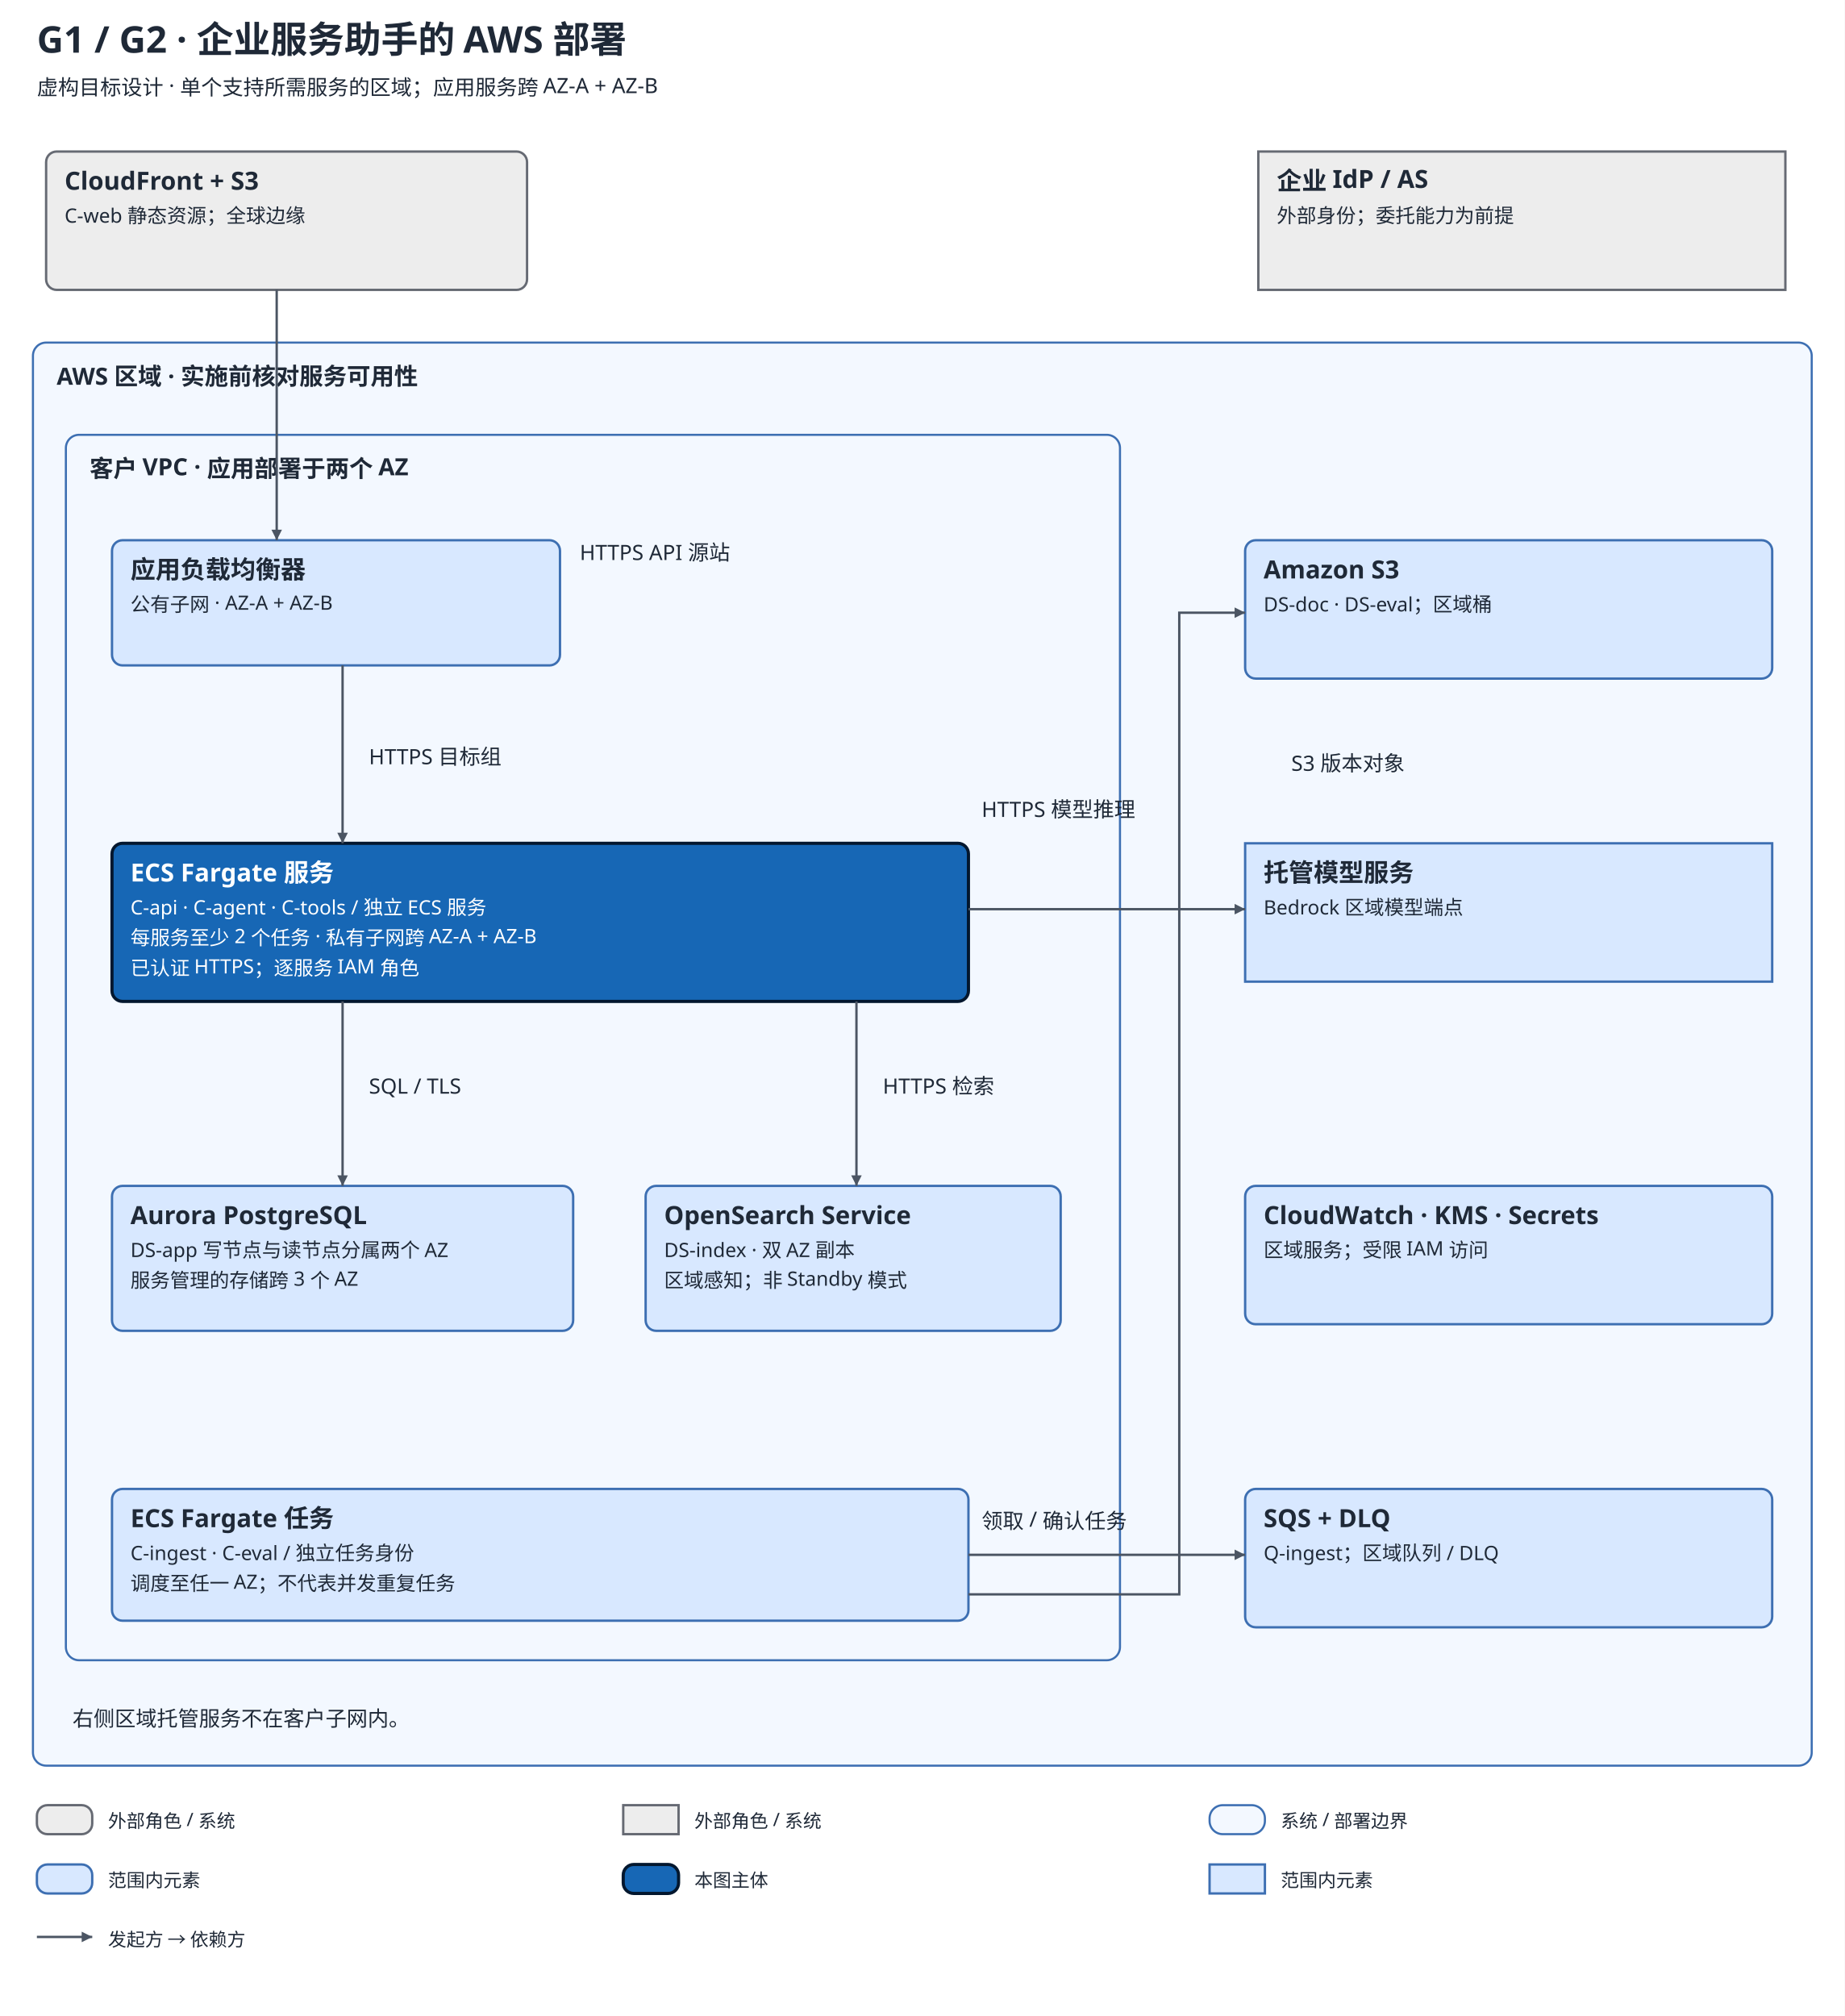
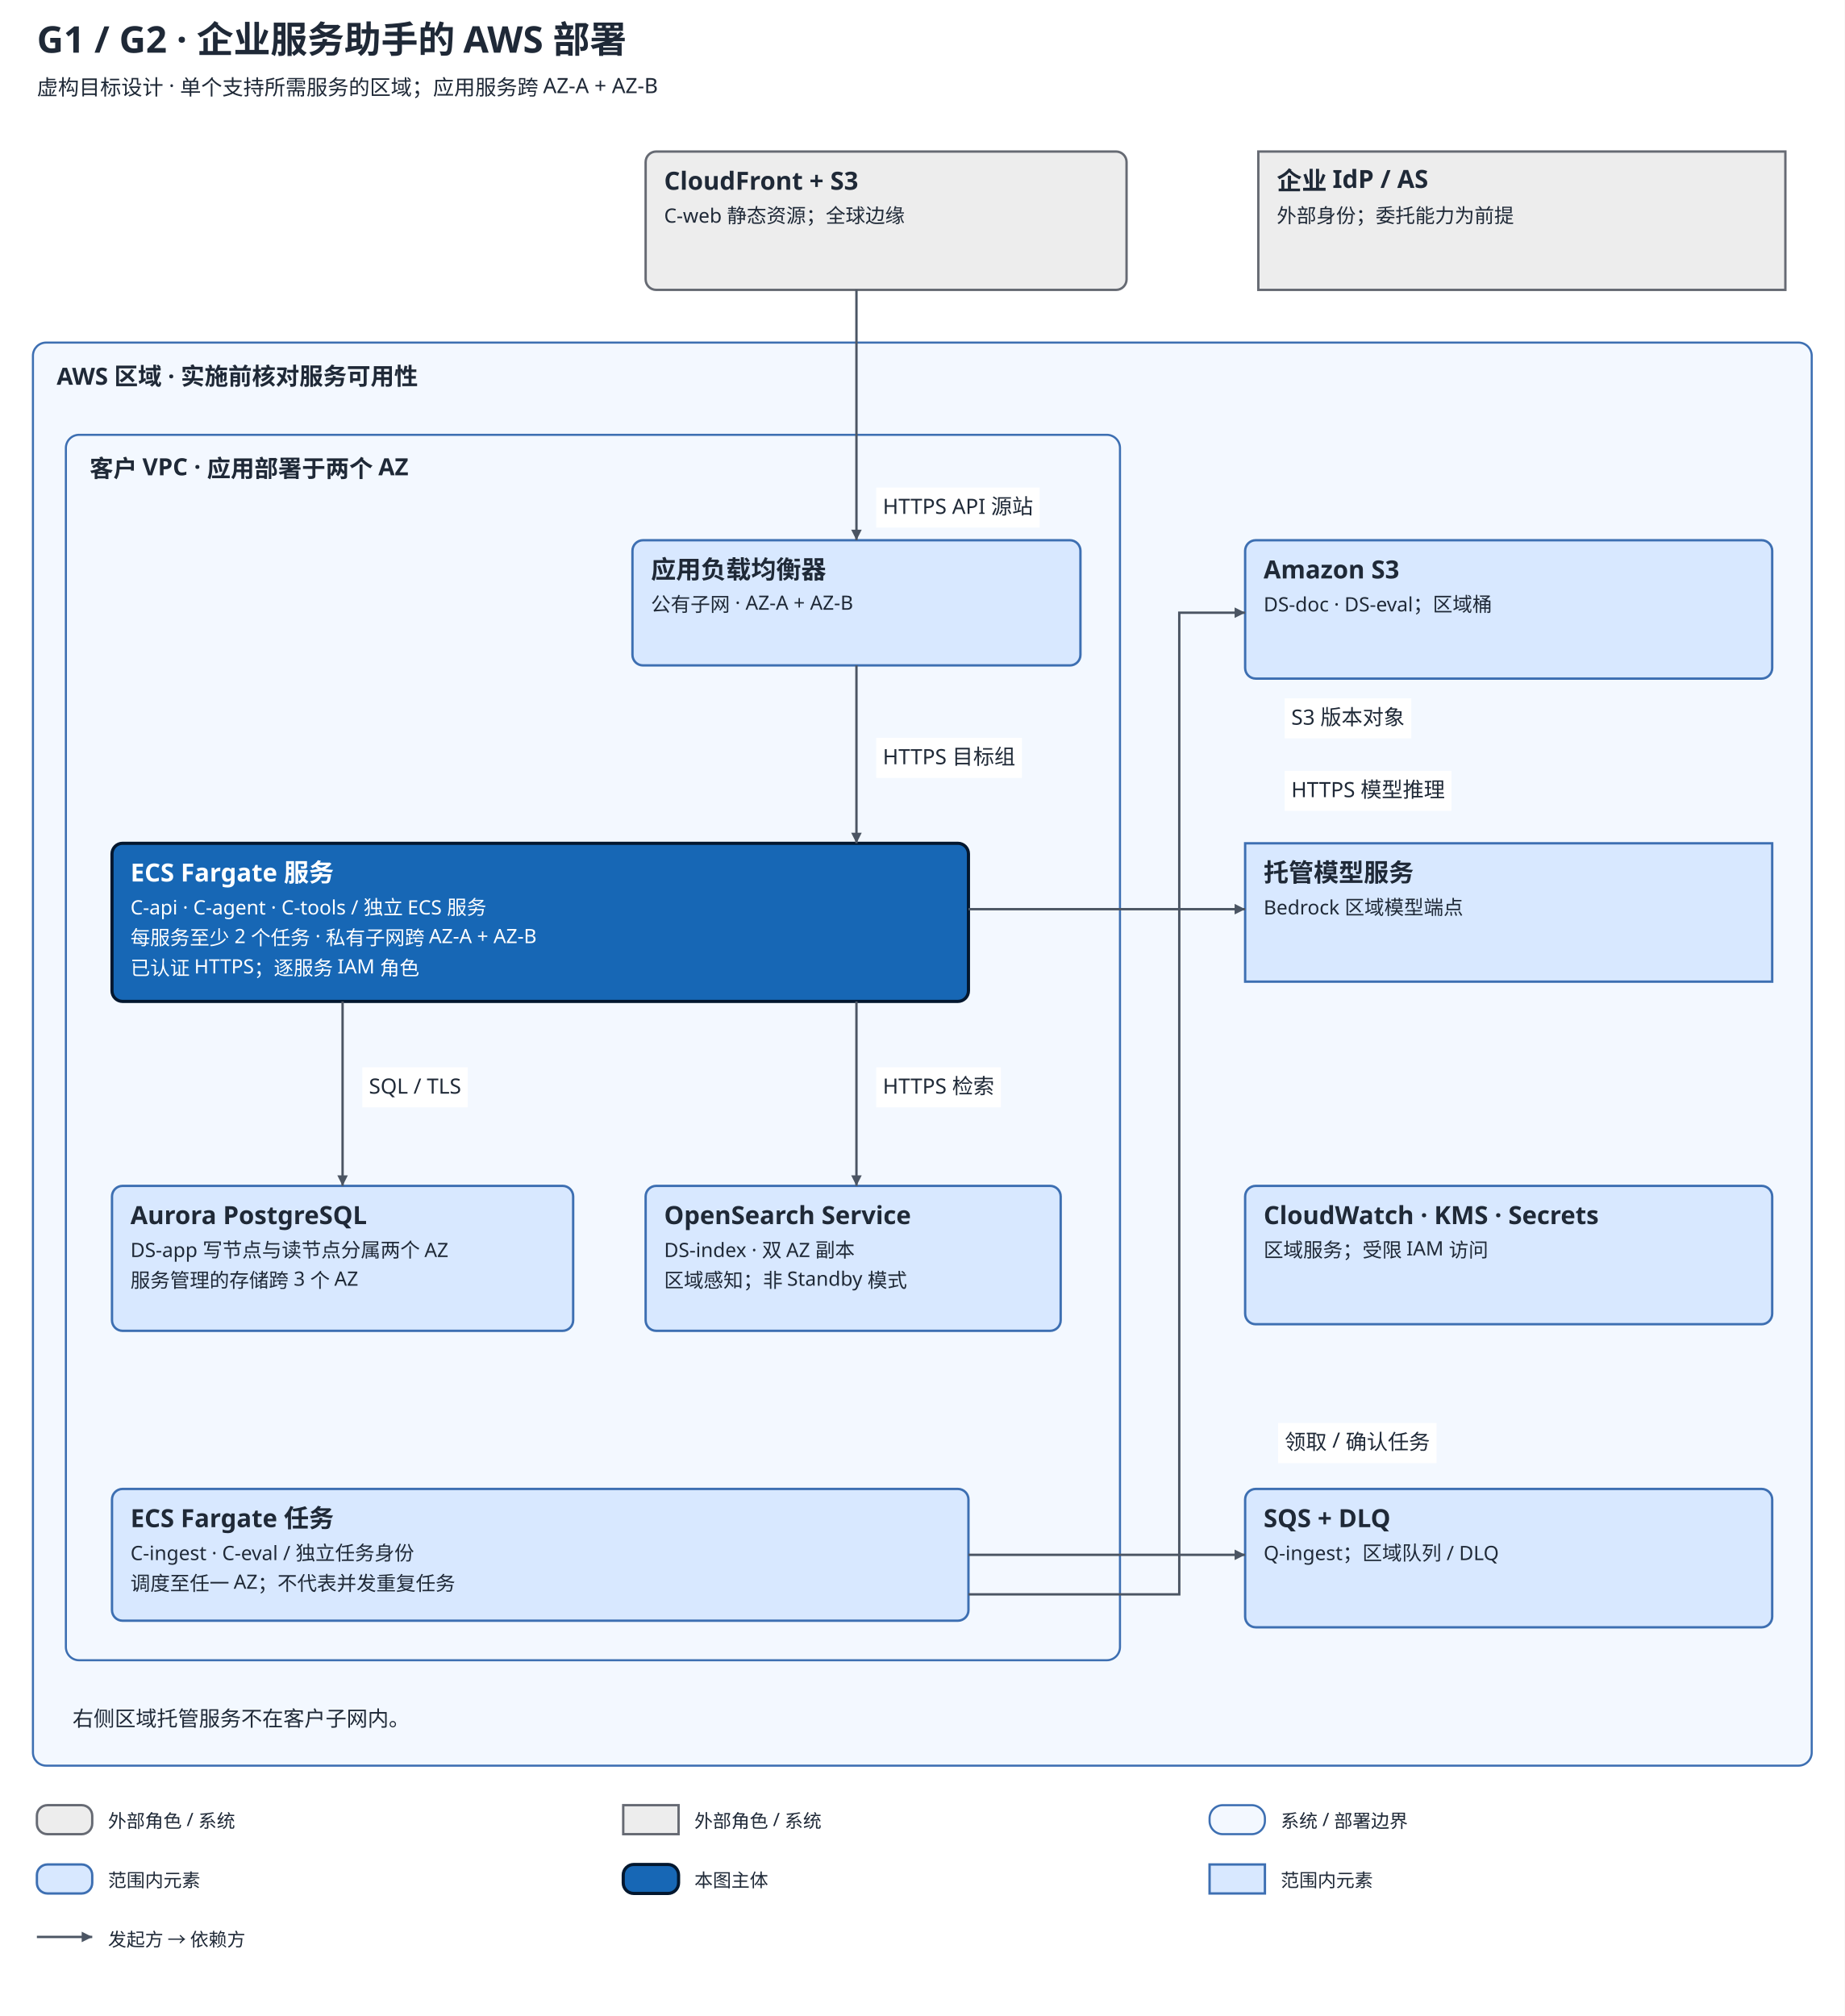
<svg xmlns="http://www.w3.org/2000/svg" viewBox="0 0 1400 1530" lang="zh" data-archatlas="0.1">
  <defs>
    <marker id="arrow" markerWidth="8" markerHeight="8" refX="8" refY="4" orient="auto" markerUnits="userSpaceOnUse">
      <path d="M0,0 L8,4 L0,8 Z" fill="#4B5563" />
    </marker>
  </defs>
  <rect data-role="canvas" width="1400" height="1530" fill="#ffffff" />
  <text x="28" y="40" font-family="Noto Sans, Noto Sans CJK SC, sans-serif" font-size="28" font-weight="700" fill="#1F2937">G1 / G2 · 企业服务助手的 AWS 部署</text>
  <text x="28" y="72" font-family="Noto Sans, Noto Sans CJK SC, sans-serif" font-size="16" font-weight="400" fill="#1F2937">虚构目标设计 · 单个支持所需服务的区域；应用服务跨 AZ-A + AZ-B</text>
-   <rect x="35" y="115" width="365" height="105" data-role="node" data-id="AWS-edge" data-kind="component" fill="#EDEDED" stroke="#666A73" stroke-width="1.8" rx="8" />
-   <text x="49" y="144" font-family="Noto Sans, Noto Sans CJK SC, sans-serif" font-size="19" font-weight="700" fill="#1F2937" data-owner="AWS-edge" data-role="name">CloudFront + S3</text>
-   <text x="49" y="169" font-family="Noto Sans, Noto Sans CJK SC, sans-serif" font-size="15" font-weight="400" fill="#1F2937" data-owner="AWS-edge" data-role="sub">C-web 静态资源；全球边缘</text>
+   <rect x="490" y="115" width="365" height="105" data-role="node" data-id="AWS-edge" data-kind="component" fill="#EDEDED" stroke="#666A73" stroke-width="1.8" rx="8" />
+   <text x="504" y="144" font-family="Noto Sans, Noto Sans CJK SC, sans-serif" font-size="19" font-weight="700" fill="#1F2937" data-owner="AWS-edge" data-role="name">CloudFront + S3</text>
+   <text x="504" y="169" font-family="Noto Sans, Noto Sans CJK SC, sans-serif" font-size="15" font-weight="400" fill="#1F2937" data-owner="AWS-edge" data-role="sub">C-web 静态资源；全球边缘</text>
  <rect x="955" y="115" width="400" height="105" data-role="node" data-id="X-idp" data-kind="external" fill="#EDEDED" stroke="#666A73" stroke-width="1.8" rx="0" />
  <text x="969" y="144" font-family="Noto Sans, Noto Sans CJK SC, sans-serif" font-size="19" font-weight="700" fill="#1F2937" data-owner="X-idp" data-role="name">企业 IdP / AS</text>
  <text x="969" y="169" font-family="Noto Sans, Noto Sans CJK SC, sans-serif" font-size="15" font-weight="400" fill="#1F2937" data-owner="X-idp" data-role="sub">外部身份；委托能力为前提</text>
  <rect x="25" y="260" width="1350" height="1080" data-role="group" data-id="REGION" data-kind="boundary" fill="#F3F8FF" stroke="#3D6FB2" stroke-width="1.6" rx="10" />
-   <text x="43" y="292" font-family="Noto Sans, Noto Sans CJK SC, sans-serif" font-size="18" font-weight="700" fill="#1F2937" data-owner="REGION" data-role="name">AWS 区域 · 实施前核对服务可用性</text>
+   <text x="43" y="292" font-family="Noto Sans, Noto Sans CJK SC, sans-serif" font-size="18" font-weight="700" fill="#1F2937" data-owner="REGION" data-role="group-title">AWS 区域 · 实施前核对服务可用性</text>
  <rect x="50" y="330" width="800" height="930" data-role="group" data-id="VPC" data-kind="boundary" data-parent="REGION" fill="#F3F8FF" stroke="#3D6FB2" stroke-width="1.6" rx="10" />
-   <text x="68" y="362" font-family="Noto Sans, Noto Sans CJK SC, sans-serif" font-size="18" font-weight="700" fill="#1F2937" data-owner="VPC" data-role="name">客户 VPC · 应用部署于两个 AZ</text>
-   <rect x="85" y="410" width="340" height="95" data-role="node" data-id="AWS-alb" data-kind="component" data-parent="VPC" fill="#D8E8FF" stroke="#3D6FB2" stroke-width="1.8" rx="8" />
-   <text x="99" y="439" font-family="Noto Sans, Noto Sans CJK SC, sans-serif" font-size="19" font-weight="700" fill="#1F2937" data-owner="AWS-alb" data-role="name">应用负载均衡器</text>
-   <text x="99" y="464" font-family="Noto Sans, Noto Sans CJK SC, sans-serif" font-size="15" font-weight="400" fill="#1F2937" data-owner="AWS-alb" data-role="sub">公有子网 · AZ-A + AZ-B</text>
+   <text x="68" y="362" font-family="Noto Sans, Noto Sans CJK SC, sans-serif" font-size="18" font-weight="700" fill="#1F2937" data-owner="VPC" data-role="group-title">客户 VPC · 应用部署于两个 AZ</text>
+   <rect x="480" y="410" width="340" height="95" data-role="node" data-id="AWS-alb" data-kind="component" data-parent="VPC" fill="#D8E8FF" stroke="#3D6FB2" stroke-width="1.8" rx="8" />
+   <text x="494" y="439" font-family="Noto Sans, Noto Sans CJK SC, sans-serif" font-size="19" font-weight="700" fill="#1F2937" data-owner="AWS-alb" data-role="name">应用负载均衡器</text>
+   <text x="494" y="464" font-family="Noto Sans, Noto Sans CJK SC, sans-serif" font-size="15" font-weight="400" fill="#1F2937" data-owner="AWS-alb" data-role="sub">公有子网 · AZ-A + AZ-B</text>
  <rect x="85" y="640" width="650" height="120" data-role="node" data-id="AWS-tasks" data-kind="component" data-parent="VPC" fill="#1767B5" stroke="#03172E" stroke-width="2.4" rx="8" />
  <text x="99" y="669" font-family="Noto Sans, Noto Sans CJK SC, sans-serif" font-size="19" font-weight="700" fill="#ffffff" data-owner="AWS-tasks" data-role="name">ECS Fargate 服务</text>
  <text x="99" y="694" font-family="Noto Sans, Noto Sans CJK SC, sans-serif" font-size="15" font-weight="400" fill="#ffffff" data-owner="AWS-tasks" data-role="sub">C-api · C-agent · C-tools / 独立 ECS 服务</text>
  <text x="99" y="717" font-family="Noto Sans, Noto Sans CJK SC, sans-serif" font-size="15" font-weight="400" fill="#ffffff" data-owner="AWS-tasks" data-role="sub">每服务至少 2 个任务 · 私有子网跨 AZ-A + AZ-B</text>
  <text x="99" y="740" font-family="Noto Sans, Noto Sans CJK SC, sans-serif" font-size="15" font-weight="400" fill="#ffffff" data-owner="AWS-tasks" data-role="sub">已认证 HTTPS；逐服务 IAM 角色</text>
  <rect x="85" y="1130" width="650" height="100" data-role="node" data-id="AWS-batch" data-kind="component" data-parent="VPC" fill="#D8E8FF" stroke="#3D6FB2" stroke-width="1.8" rx="8" />
  <text x="99" y="1159" font-family="Noto Sans, Noto Sans CJK SC, sans-serif" font-size="19" font-weight="700" fill="#1F2937" data-owner="AWS-batch" data-role="name">ECS Fargate 任务</text>
  <text x="99" y="1184" font-family="Noto Sans, Noto Sans CJK SC, sans-serif" font-size="15" font-weight="400" fill="#1F2937" data-owner="AWS-batch" data-role="sub">C-ingest · C-eval / 独立任务身份</text>
  <text x="99" y="1207" font-family="Noto Sans, Noto Sans CJK SC, sans-serif" font-size="15" font-weight="400" fill="#1F2937" data-owner="AWS-batch" data-role="sub">调度至任一 AZ；不代表并发重复任务</text>
  <rect x="85" y="900" width="350" height="110" data-role="node" data-id="AWS-aurora" data-kind="store" data-parent="VPC" fill="#D8E8FF" stroke="#3D6FB2" stroke-width="1.8" rx="8" />
  <text x="99" y="929" font-family="Noto Sans, Noto Sans CJK SC, sans-serif" font-size="19" font-weight="700" fill="#1F2937" data-owner="AWS-aurora" data-role="name">Aurora PostgreSQL</text>
  <text x="99" y="954" font-family="Noto Sans, Noto Sans CJK SC, sans-serif" font-size="15" font-weight="400" fill="#1F2937" data-owner="AWS-aurora" data-role="sub">DS-app 写节点与读节点分属两个 AZ</text>
  <text x="99" y="977" font-family="Noto Sans, Noto Sans CJK SC, sans-serif" font-size="15" font-weight="400" fill="#1F2937" data-owner="AWS-aurora" data-role="sub">服务管理的存储跨 3 个 AZ</text>
  <rect x="490" y="900" width="315" height="110" data-role="node" data-id="AWS-search" data-kind="store" data-parent="VPC" fill="#D8E8FF" stroke="#3D6FB2" stroke-width="1.8" rx="8" />
  <text x="504" y="929" font-family="Noto Sans, Noto Sans CJK SC, sans-serif" font-size="19" font-weight="700" fill="#1F2937" data-owner="AWS-search" data-role="name">OpenSearch Service</text>
  <text x="504" y="954" font-family="Noto Sans, Noto Sans CJK SC, sans-serif" font-size="15" font-weight="400" fill="#1F2937" data-owner="AWS-search" data-role="sub">DS-index · 双 AZ 副本</text>
  <text x="504" y="977" font-family="Noto Sans, Noto Sans CJK SC, sans-serif" font-size="15" font-weight="400" fill="#1F2937" data-owner="AWS-search" data-role="sub">区域感知；非 Standby 模式</text>
  <rect x="945" y="410" width="400" height="105" data-role="node" data-id="AWS-s3" data-kind="store" data-parent="REGION" fill="#D8E8FF" stroke="#3D6FB2" stroke-width="1.8" rx="8" />
  <text x="959" y="439" font-family="Noto Sans, Noto Sans CJK SC, sans-serif" font-size="19" font-weight="700" fill="#1F2937" data-owner="AWS-s3" data-role="name">Amazon S3</text>
  <text x="959" y="464" font-family="Noto Sans, Noto Sans CJK SC, sans-serif" font-size="15" font-weight="400" fill="#1F2937" data-owner="AWS-s3" data-role="sub">DS-doc · DS-eval；区域桶</text>
  <rect x="945" y="1130" width="400" height="105" data-role="node" data-id="AWS-sqs" data-kind="queue" data-parent="REGION" fill="#D8E8FF" stroke="#3D6FB2" stroke-width="1.8" rx="8" />
  <text x="959" y="1159" font-family="Noto Sans, Noto Sans CJK SC, sans-serif" font-size="19" font-weight="700" fill="#1F2937" data-owner="AWS-sqs" data-role="name">SQS + DLQ</text>
  <text x="959" y="1184" font-family="Noto Sans, Noto Sans CJK SC, sans-serif" font-size="15" font-weight="400" fill="#1F2937" data-owner="AWS-sqs" data-role="sub">Q-ingest；区域队列 / DLQ</text>
  <rect x="945" y="640" width="400" height="105" data-role="node" data-id="X-model" data-kind="external" data-parent="REGION" fill="#D8E8FF" stroke="#3D6FB2" stroke-width="1.8" rx="0" />
  <text x="959" y="669" font-family="Noto Sans, Noto Sans CJK SC, sans-serif" font-size="19" font-weight="700" fill="#1F2937" data-owner="X-model" data-role="name">托管模型服务</text>
  <text x="959" y="694" font-family="Noto Sans, Noto Sans CJK SC, sans-serif" font-size="15" font-weight="400" fill="#1F2937" data-owner="X-model" data-role="sub">Bedrock 区域模型端点</text>
  <rect x="945" y="900" width="400" height="105" data-role="node" data-id="AWS-ops" data-kind="component" data-parent="REGION" fill="#D8E8FF" stroke="#3D6FB2" stroke-width="1.8" rx="8" />
  <text x="959" y="929" font-family="Noto Sans, Noto Sans CJK SC, sans-serif" font-size="19" font-weight="700" fill="#1F2937" data-owner="AWS-ops" data-role="name">CloudWatch · KMS · Secrets</text>
  <text x="959" y="954" font-family="Noto Sans, Noto Sans CJK SC, sans-serif" font-size="15" font-weight="400" fill="#1F2937" data-owner="AWS-ops" data-role="sub">区域服务；受限 IAM 访问</text>
-   <polyline points="210,220 210,410" data-role="edge" data-id="DEP-1" data-from="AWS-edge" data-to="AWS-alb" data-kind="call" fill="none" stroke="#4B5563" stroke-width="1.8" marker-end="url(#arrow)" />
-   <text x="440" y="425" font-family="Noto Sans, Noto Sans CJK SC, sans-serif" font-size="16" font-weight="400" fill="#1F2937">HTTPS API 源站</text>
-   <polyline points="260,505 260,640" data-role="edge" data-id="DEP-2" data-from="AWS-alb" data-to="AWS-tasks" data-kind="call" fill="none" stroke="#4B5563" stroke-width="1.8" marker-end="url(#arrow)" />
-   <text x="280" y="580" font-family="Noto Sans, Noto Sans CJK SC, sans-serif" font-size="16" font-weight="400" fill="#1F2937">HTTPS 目标组</text>
+   <polyline points="650,220 650,410" data-role="edge" data-id="DEP-1" data-from="AWS-edge" data-to="AWS-alb" data-kind="call" fill="none" stroke="#4B5563" stroke-width="1.8" marker-end="url(#arrow)" />
+   <rect x="665" y="370" width="124.062" height="30.4" fill="#ffffff" data-role="label-bg" data-id="label-DEP-1" data-parent="DEP-1" />
+   <text x="670" y="390" font-family="Noto Sans, Noto Sans CJK SC, sans-serif" font-size="16" font-weight="400" fill="#1F2937" data-owner="DEP-1" data-role="edge-label">HTTPS API 源站</text>
+   <polyline points="650,505 650,640" data-role="edge" data-id="DEP-2" data-from="AWS-alb" data-to="AWS-tasks" data-kind="call" fill="none" stroke="#4B5563" stroke-width="1.8" marker-end="url(#arrow)" />
+   <rect x="665" y="560" width="110.578" height="30.4" fill="#ffffff" data-role="label-bg" data-id="label-DEP-2" data-parent="DEP-2" />
+   <text x="670" y="580" font-family="Noto Sans, Noto Sans CJK SC, sans-serif" font-size="16" font-weight="400" fill="#1F2937" data-owner="DEP-2" data-role="edge-label">HTTPS 目标组</text>
  <polyline points="260,760 260,900" data-role="edge" data-id="DEP-3" data-from="AWS-tasks" data-to="AWS-aurora" data-kind="call" fill="none" stroke="#4B5563" stroke-width="1.8" marker-end="url(#arrow)" />
-   <text x="280" y="830" font-family="Noto Sans, Noto Sans CJK SC, sans-serif" font-size="16" font-weight="400" fill="#1F2937">SQL / TLS</text>
+   <rect x="275" y="810" width="80.0" height="30.4" fill="#ffffff" data-role="label-bg" data-id="label-DEP-3" data-parent="DEP-3" />
+   <text x="280" y="830" font-family="Noto Sans, Noto Sans CJK SC, sans-serif" font-size="16" font-weight="400" fill="#1F2937" data-owner="DEP-3" data-role="edge-label">SQL / TLS</text>
  <polyline points="650,760 650,900" data-role="edge" data-id="DEP-4" data-from="AWS-tasks" data-to="AWS-search" data-kind="call" fill="none" stroke="#4B5563" stroke-width="1.8" marker-end="url(#arrow)" />
-   <text x="670" y="830" font-family="Noto Sans, Noto Sans CJK SC, sans-serif" font-size="16" font-weight="400" fill="#1F2937">HTTPS 检索</text>
+   <rect x="665" y="810" width="94.578" height="30.4" fill="#ffffff" data-role="label-bg" data-id="label-DEP-4" data-parent="DEP-4" />
+   <text x="670" y="830" font-family="Noto Sans, Noto Sans CJK SC, sans-serif" font-size="16" font-weight="400" fill="#1F2937" data-owner="DEP-4" data-role="edge-label">HTTPS 检索</text>
  <polyline points="735,1180 945,1180" data-role="edge" data-id="DEP-5" data-from="AWS-batch" data-to="AWS-sqs" data-kind="call" fill="none" stroke="#4B5563" stroke-width="1.8" marker-end="url(#arrow)" />
-   <text x="745" y="1160" font-family="Noto Sans, Noto Sans CJK SC, sans-serif" font-size="16" font-weight="400" fill="#1F2937">领取 / 确认任务</text>
+   <rect x="970" y="1080" width="120.266" height="30.4" fill="#ffffff" data-role="label-bg" data-id="label-DEP-5" data-parent="DEP-5" />
+   <text x="975" y="1100" font-family="Noto Sans, Noto Sans CJK SC, sans-serif" font-size="16" font-weight="400" fill="#1F2937" data-owner="DEP-5" data-role="edge-label">领取 / 确认任务</text>
  <polyline points="735,690 945,690" data-role="edge" data-id="DEP-6" data-from="AWS-tasks" data-to="X-model" data-kind="call" fill="none" stroke="#4B5563" stroke-width="1.8" marker-end="url(#arrow)" />
-   <text x="745" y="620" font-family="Noto Sans, Noto Sans CJK SC, sans-serif" font-size="16" font-weight="400" fill="#1F2937">HTTPS 模型推理</text>
+   <rect x="975" y="585" width="126.578" height="30.4" fill="#ffffff" data-role="label-bg" data-id="label-DEP-6" data-parent="DEP-6" />
+   <text x="980" y="605" font-family="Noto Sans, Noto Sans CJK SC, sans-serif" font-size="16" font-weight="400" fill="#1F2937" data-owner="DEP-6" data-role="edge-label">HTTPS 模型推理</text>
  <polyline points="735,1210 895,1210 895,465 945,465" data-role="edge" data-id="DEP-7" data-from="AWS-batch" data-to="AWS-s3" data-kind="call" fill="none" stroke="#4B5563" stroke-width="1.8" marker-end="url(#arrow)" />
-   <text x="980" y="585" font-family="Noto Sans, Noto Sans CJK SC, sans-serif" font-size="16" font-weight="400" fill="#1F2937">S3 版本对象</text>
+   <rect x="975" y="530" width="96.094" height="30.4" fill="#ffffff" data-role="label-bg" data-id="label-DEP-7" data-parent="DEP-7" />
+   <text x="980" y="550" font-family="Noto Sans, Noto Sans CJK SC, sans-serif" font-size="16" font-weight="400" fill="#1F2937" data-owner="DEP-7" data-role="edge-label">S3 版本对象</text>
  <text x="55" y="1310" font-family="Noto Sans, Noto Sans CJK SC, sans-serif" font-size="16" font-weight="400" fill="#1F2937">右侧区域托管服务不在客户子网内。</text>
  <rect x="28" y="1370" width="42" height="22" data-role="legend-swatch" data-id="__legend-swatch-1" fill="#EDEDED" stroke="#666A73" stroke-width="1.8" rx="8" />
  <text x="82" y="1387" font-family="Noto Sans, Noto Sans CJK SC, sans-serif" font-size="14" font-weight="400" fill="#1F2937" data-role="legend" data-id="legend-1">外部角色 / 系统</text>
  <rect x="473" y="1370" width="42" height="22" data-role="legend-swatch" data-id="__legend-swatch-2" fill="#EDEDED" stroke="#666A73" stroke-width="1.8" rx="0" />
  <text x="527" y="1387" font-family="Noto Sans, Noto Sans CJK SC, sans-serif" font-size="14" font-weight="400" fill="#1F2937" data-role="legend" data-id="legend-2">外部角色 / 系统</text>
  <rect x="918" y="1370" width="42" height="22" data-role="legend-zone" data-id="__legend-swatch-3" fill="#F3F8FF" stroke="#3D6FB2" stroke-width="1.6" rx="10" />
  <text x="972" y="1387" font-family="Noto Sans, Noto Sans CJK SC, sans-serif" font-size="14" font-weight="400" fill="#1F2937" data-role="legend" data-id="legend-3">系统 / 部署边界</text>
  <rect x="28" y="1415" width="42" height="22" data-role="legend-swatch" data-id="__legend-swatch-4" fill="#D8E8FF" stroke="#3D6FB2" stroke-width="1.8" rx="8" />
  <text x="82" y="1432" font-family="Noto Sans, Noto Sans CJK SC, sans-serif" font-size="14" font-weight="400" fill="#1F2937" data-role="legend" data-id="legend-4">范围内元素</text>
  <rect x="473" y="1415" width="42" height="22" data-role="legend-swatch" data-id="__legend-swatch-5" fill="#1767B5" stroke="#03172E" stroke-width="2.4" rx="8" />
  <text x="527" y="1432" font-family="Noto Sans, Noto Sans CJK SC, sans-serif" font-size="14" font-weight="400" fill="#1F2937" data-role="legend" data-id="legend-5">本图主体</text>
  <rect x="918" y="1415" width="42" height="22" data-role="legend-swatch" data-id="__legend-swatch-6" fill="#D8E8FF" stroke="#3D6FB2" stroke-width="1.8" rx="0" />
  <text x="972" y="1432" font-family="Noto Sans, Noto Sans CJK SC, sans-serif" font-size="14" font-weight="400" fill="#1F2937" data-role="legend" data-id="legend-6">范围内元素</text>
  <polyline points="28,1470 70,1470" data-role="edge" data-kind="legend" data-id="legend-line-7" fill="none" stroke="#4B5563" stroke-width="1.8" marker-end="url(#arrow)" />
  <text x="82" y="1477" font-family="Noto Sans, Noto Sans CJK SC, sans-serif" font-size="14" font-weight="400" fill="#1F2937" data-role="legend" data-id="legend-7">发起方 → 依赖方</text>
</svg>
